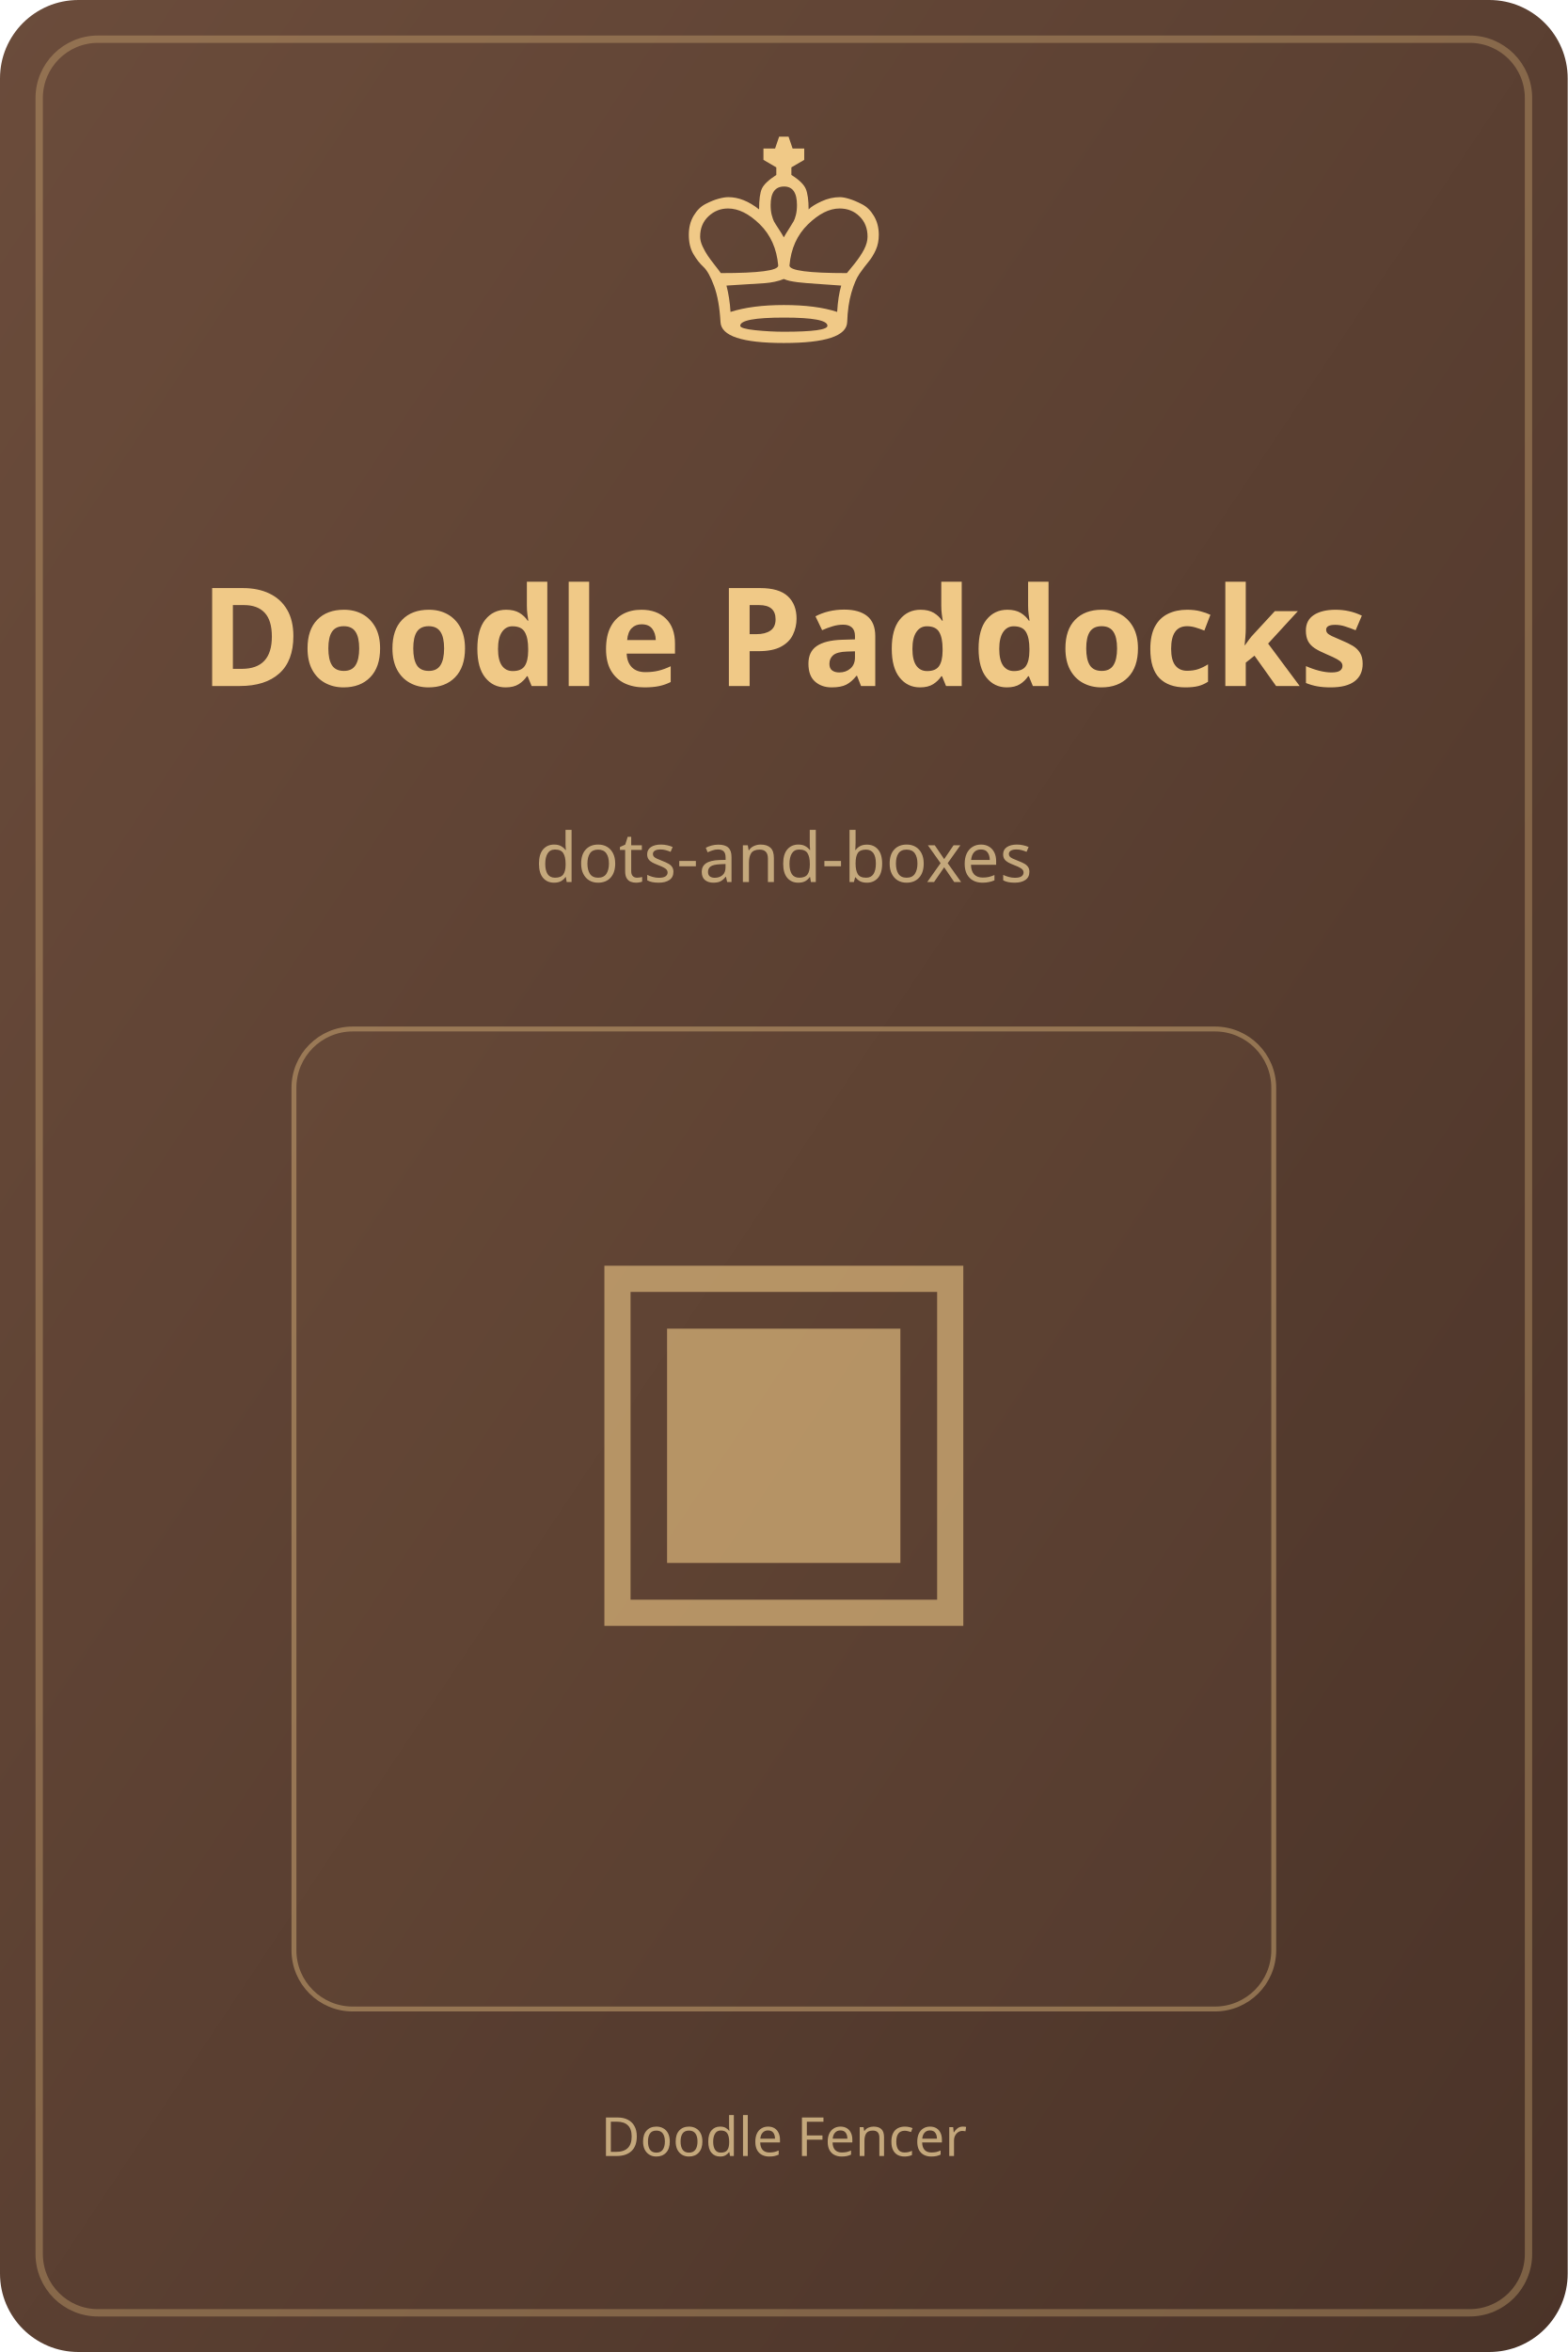
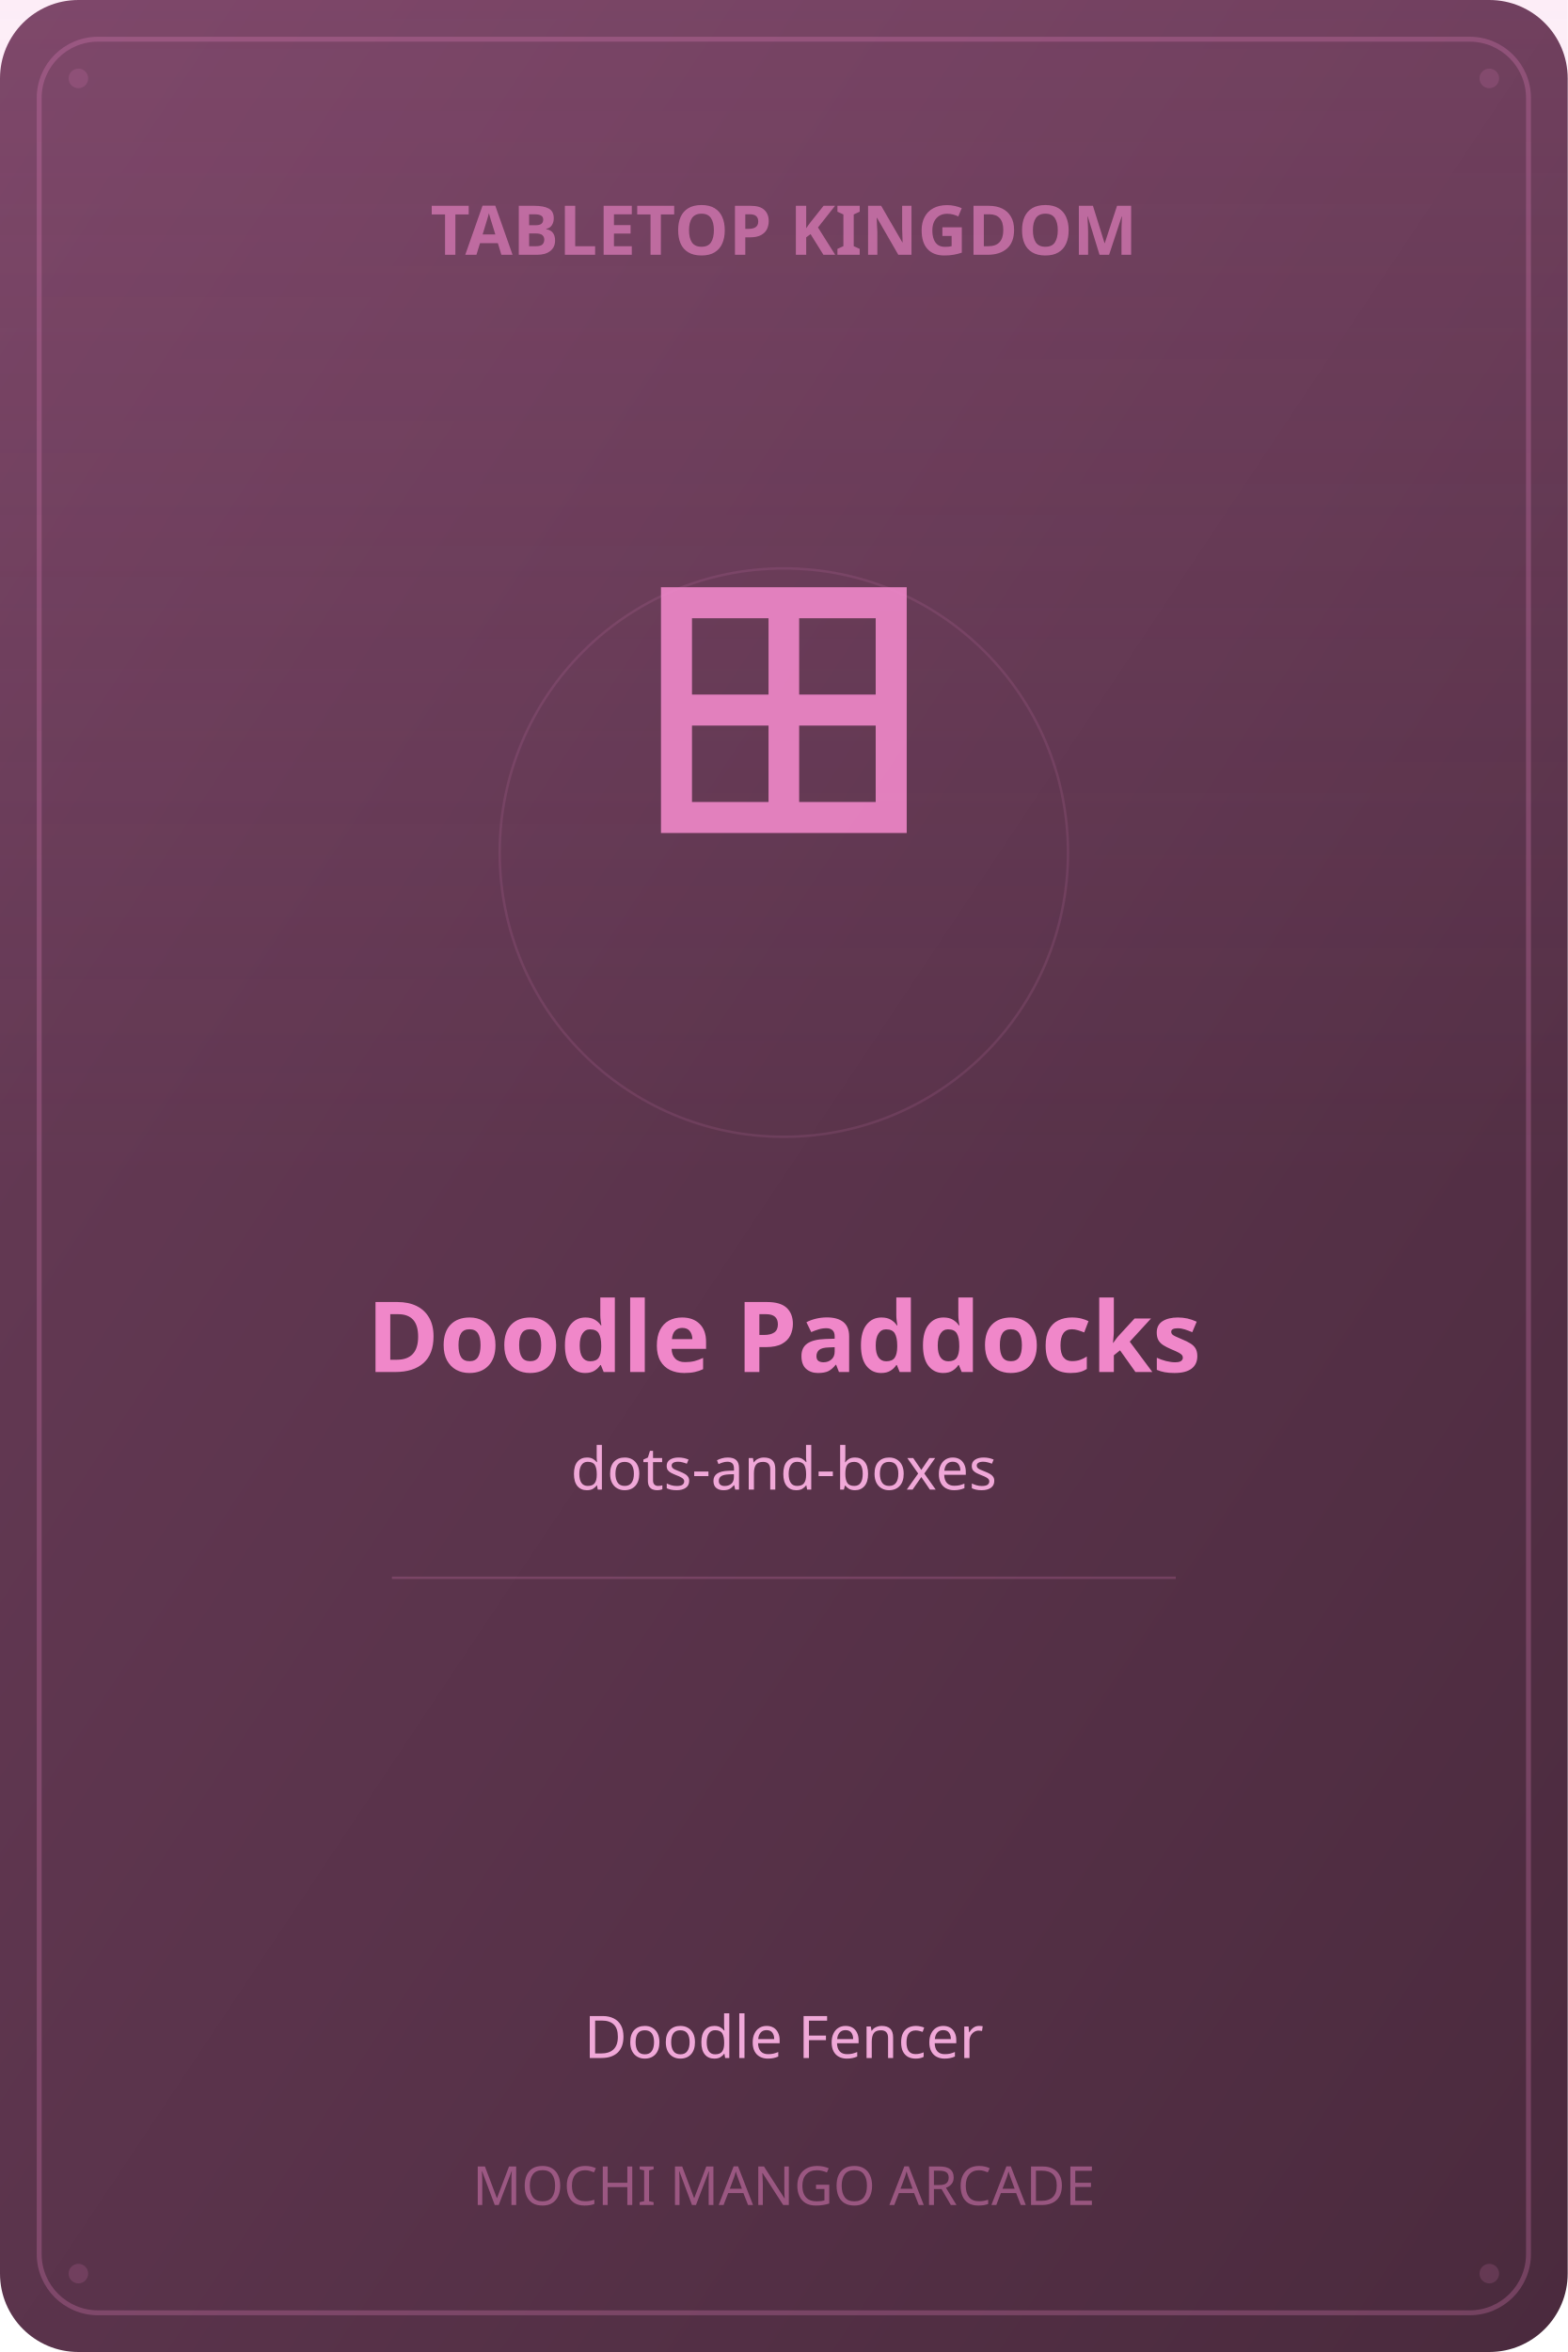
<svg xmlns="http://www.w3.org/2000/svg" viewBox="0 0 320 480">
  <defs>
    <linearGradient id="bg" x1="0" y1="0" x2="1" y2="1">
-       <stop offset="0%" stop-color="#6b4c3b" />
-       <stop offset="100%" stop-color="#4a3328" />
+       <stop offset="0%" stop-color="#6b3d5a" />
+       <stop offset="100%" stop-color="#4a2a3d" />
+     </linearGradient>
+     <linearGradient id="glow" x1=".5" y1="0" x2=".5" y2="1">
+       <stop offset="0%" stop-color="#f087c9" stop-opacity=".15" />
+       <stop offset="100%" stop-color="#f087c9" stop-opacity="0" />
    </linearGradient>
  </defs>
  <rect width="320" height="480" rx="16" fill="url(#bg)" />
-   <rect x="8" y="8" width="304" height="464" rx="12" fill="none" stroke="#f0c987" stroke-width="1.5" opacity=".3" />
-   <text x="160" y="70" text-anchor="middle" fill="#f0c987" font-size="64" font-family="serif">♔</text>
-   <text x="160" y="140" text-anchor="middle" fill="#f0c987" font-size="28" font-weight="bold" font-family="Outfit,sans-serif">Doodle Paddocks</text>
-   <text x="160" y="180" text-anchor="middle" fill="#c4a87c" font-size="14" font-family="Outfit,sans-serif">dots-and-boxes</text>
-   <rect x="60" y="210" width="200" height="200" rx="12" fill="rgba(240,201,135,.08)" stroke="#f0c987" stroke-width="1" opacity=".4" />
-   <text x="160" y="320" text-anchor="middle" fill="#f0c987" font-size="96" font-family="serif" opacity=".6">▣</text>
-   <text x="160" y="440" text-anchor="middle" fill="#c4a87c" font-size="11" font-family="Outfit,sans-serif">Doodle Fencer</text>
+   <rect x="8" y="8" width="304" height="464" rx="12" fill="none" stroke="#f087c9" stroke-width="1" opacity=".25" />
+   <rect x="0" y="0" width="320" height="240" fill="url(#glow)" />
+   <text x="160" y="52" text-anchor="middle" fill="#f087c9" font-size="14" font-weight="600" font-family="Outfit,sans-serif" opacity=".6">TABLETOP KINGDOM</text>
+   <g transform="translate(160,170)">
+     <text y="0" text-anchor="middle" fill="#f087c9" font-size="80" font-family="serif" opacity=".9">⊞</text>
+     <circle cx="0" cy="4" r="58" fill="none" stroke="#f087c9" stroke-width=".5" opacity=".12" />
+   </g>
+   <text x="160" y="280" text-anchor="middle" fill="#f087c9" font-size="20" font-weight="700" font-family="Fredoka,Outfit,sans-serif">Doodle Paddocks</text>
+   <text x="160" y="304" text-anchor="middle" fill="#f0a8d8" font-size="12" font-family="Outfit,sans-serif" text-transform="uppercase">dots-and-boxes</text>
+   <line x1="80" y1="322" x2="240" y2="322" stroke="#f087c9" stroke-width=".5" opacity=".2" />
+   <text x="160" y="420" text-anchor="middle" fill="#f0a8d8" font-size="12" font-family="Outfit,sans-serif">Doodle Fencer</text>
+   <text x="160" y="450" text-anchor="middle" fill="#f087c9" font-size="11" font-family="Outfit,sans-serif" opacity=".45">MOCHI MANGO ARCADE</text>
+   <circle cx="16" cy="16" r="2" fill="#f087c9" opacity=".15" />
+   <circle cx="304" cy="16" r="2" fill="#f087c9" opacity=".15" />
+   <circle cx="16" cy="464" r="2" fill="#f087c9" opacity=".15" />
+   <circle cx="304" cy="464" r="2" fill="#f087c9" opacity=".15" />
</svg>
